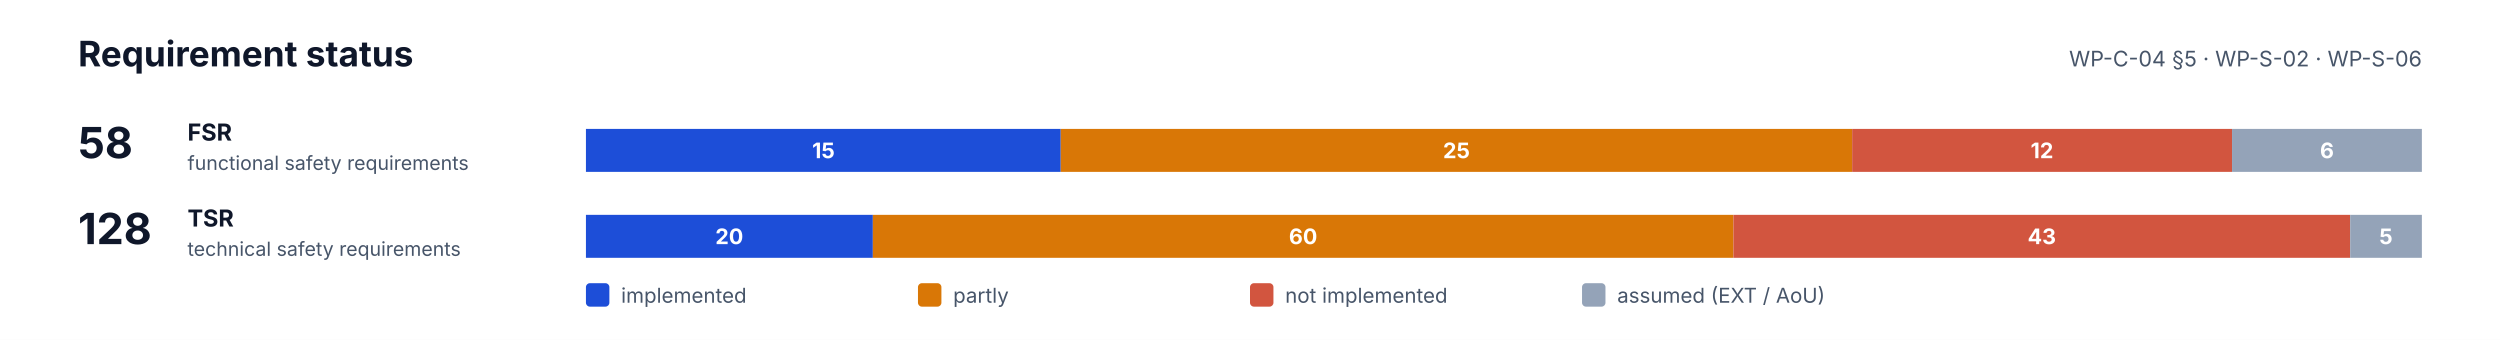
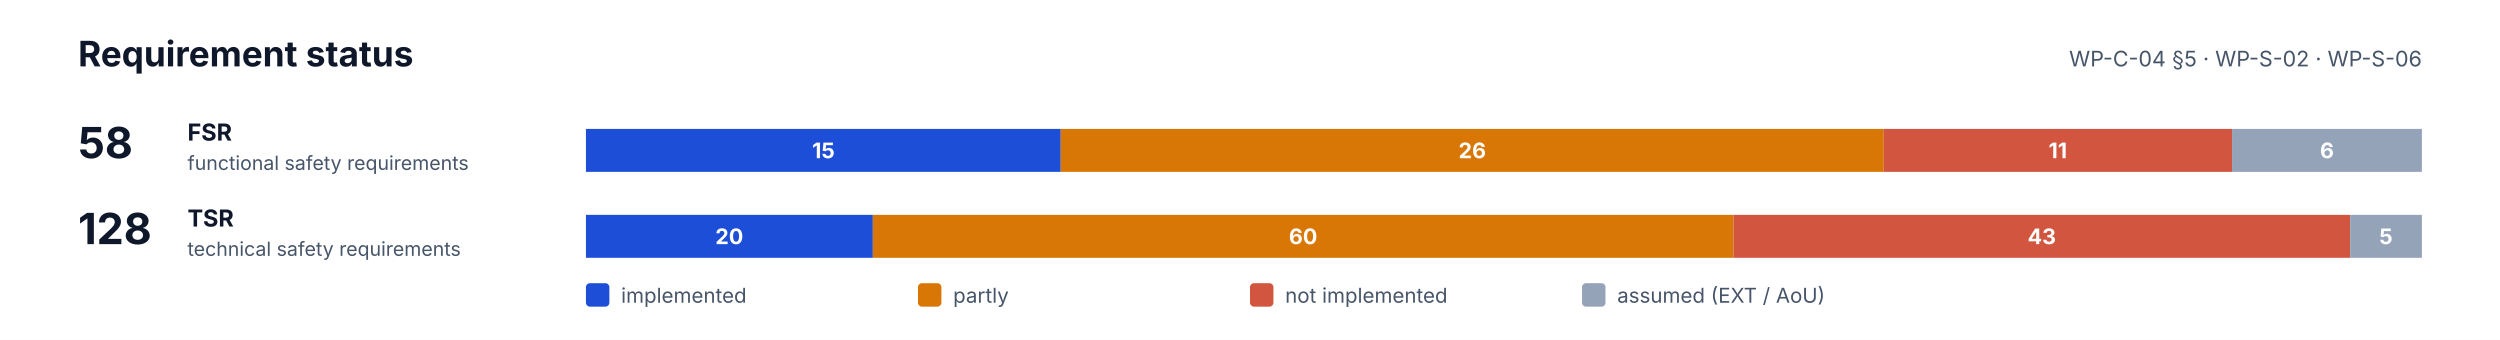
<svg xmlns="http://www.w3.org/2000/svg" width="1280" height="174" viewBox="0 0 1280 174" font-family="Inter, 'Segoe UI', Helvetica, Arial, sans-serif" role="img" aria-labelledby="t d">
  <rect width="1280" height="174" fill="#FFFFFF" />
  <text x="40" y="34" font-size="18" fill="#0F172A" font-weight="700">Requirement status</text>
  <text x="1240" y="34" font-size="11" fill="#475569" text-anchor="end">WP-C-04 §5 · WP-S-02 · WP-S-06</text>
  <text x="40" y="81" font-size="22" fill="#0F172A" font-weight="700">58</text>
  <text x="96" y="72" font-size="12" fill="#0F172A" font-weight="700">FSR</text>
  <text x="96" y="87" font-size="10" fill="#475569">functional safety requirements</text>
  <rect x="300.0" y="66" width="243.1" height="22" fill="#1D4ED8" />
  <text x="421.6" y="81" font-size="11" fill="#FFFFFF" font-weight="700" text-anchor="middle">15</text>
-   <rect x="543.1" y="66" width="405.2" height="22" fill="#D97706" />
-   <text x="745.7" y="81" font-size="11" fill="#FFFFFF" font-weight="700" text-anchor="middle">25</text>
-   <rect x="948.3" y="66" width="194.5" height="22" fill="#D2553F" />
-   <text x="1045.5" y="81" font-size="11" fill="#FFFFFF" font-weight="700" text-anchor="middle">12</text>
+   <rect x="543.1" y="66" width="421.4" height="22" fill="#D97706" />
+   <text x="753.8" y="81" font-size="11" fill="#FFFFFF" font-weight="700" text-anchor="middle">26</text>
+   <rect x="964.5" y="66" width="178.3" height="22" fill="#D2553F" />
+   <text x="1053.6" y="81" font-size="11" fill="#FFFFFF" font-weight="700" text-anchor="middle">11</text>
  <rect x="1142.8" y="66" width="97.2" height="22" fill="#94A3B8" />
  <text x="1191.4" y="81" font-size="11" fill="#FFFFFF" font-weight="700" text-anchor="middle">6</text>
  <text x="40" y="125" font-size="22" fill="#0F172A" font-weight="700">128</text>
  <text x="96" y="116" font-size="12" fill="#0F172A" font-weight="700">TSR</text>
  <text x="96" y="131" font-size="10" fill="#475569">technical safety requirements</text>
  <rect x="300.0" y="110" width="146.9" height="22" fill="#1D4ED8" />
  <text x="373.4" y="125" font-size="11" fill="#FFFFFF" font-weight="700" text-anchor="middle">20</text>
  <rect x="446.9" y="110" width="440.6" height="22" fill="#D97706" />
  <text x="667.2" y="125" font-size="11" fill="#FFFFFF" font-weight="700" text-anchor="middle">60</text>
  <rect x="887.5" y="110" width="315.8" height="22" fill="#D2553F" />
  <text x="1045.4" y="125" font-size="11" fill="#FFFFFF" font-weight="700" text-anchor="middle">43</text>
  <rect x="1203.3" y="110" width="36.7" height="22" fill="#94A3B8" />
  <text x="1221.6" y="125" font-size="11" fill="#FFFFFF" font-weight="700" text-anchor="middle">5</text>
  <rect x="300" y="145" width="12" height="12" rx="2" fill="#1D4ED8" />
  <text x="318" y="155" font-size="10.5" fill="#475569">implemented</text>
  <rect x="470" y="145" width="12" height="12" rx="2" fill="#D97706" />
  <text x="488" y="155" font-size="10.5" fill="#475569">partly</text>
  <rect x="640" y="145" width="12" height="12" rx="2" fill="#D2553F" />
  <text x="658" y="155" font-size="10.5" fill="#475569">not implemented</text>
  <rect x="810" y="145" width="12" height="12" rx="2" fill="#94A3B8" />
  <text x="828" y="155" font-size="10.5" fill="#475569">assumed (EXT / AoU)</text>
</svg>
